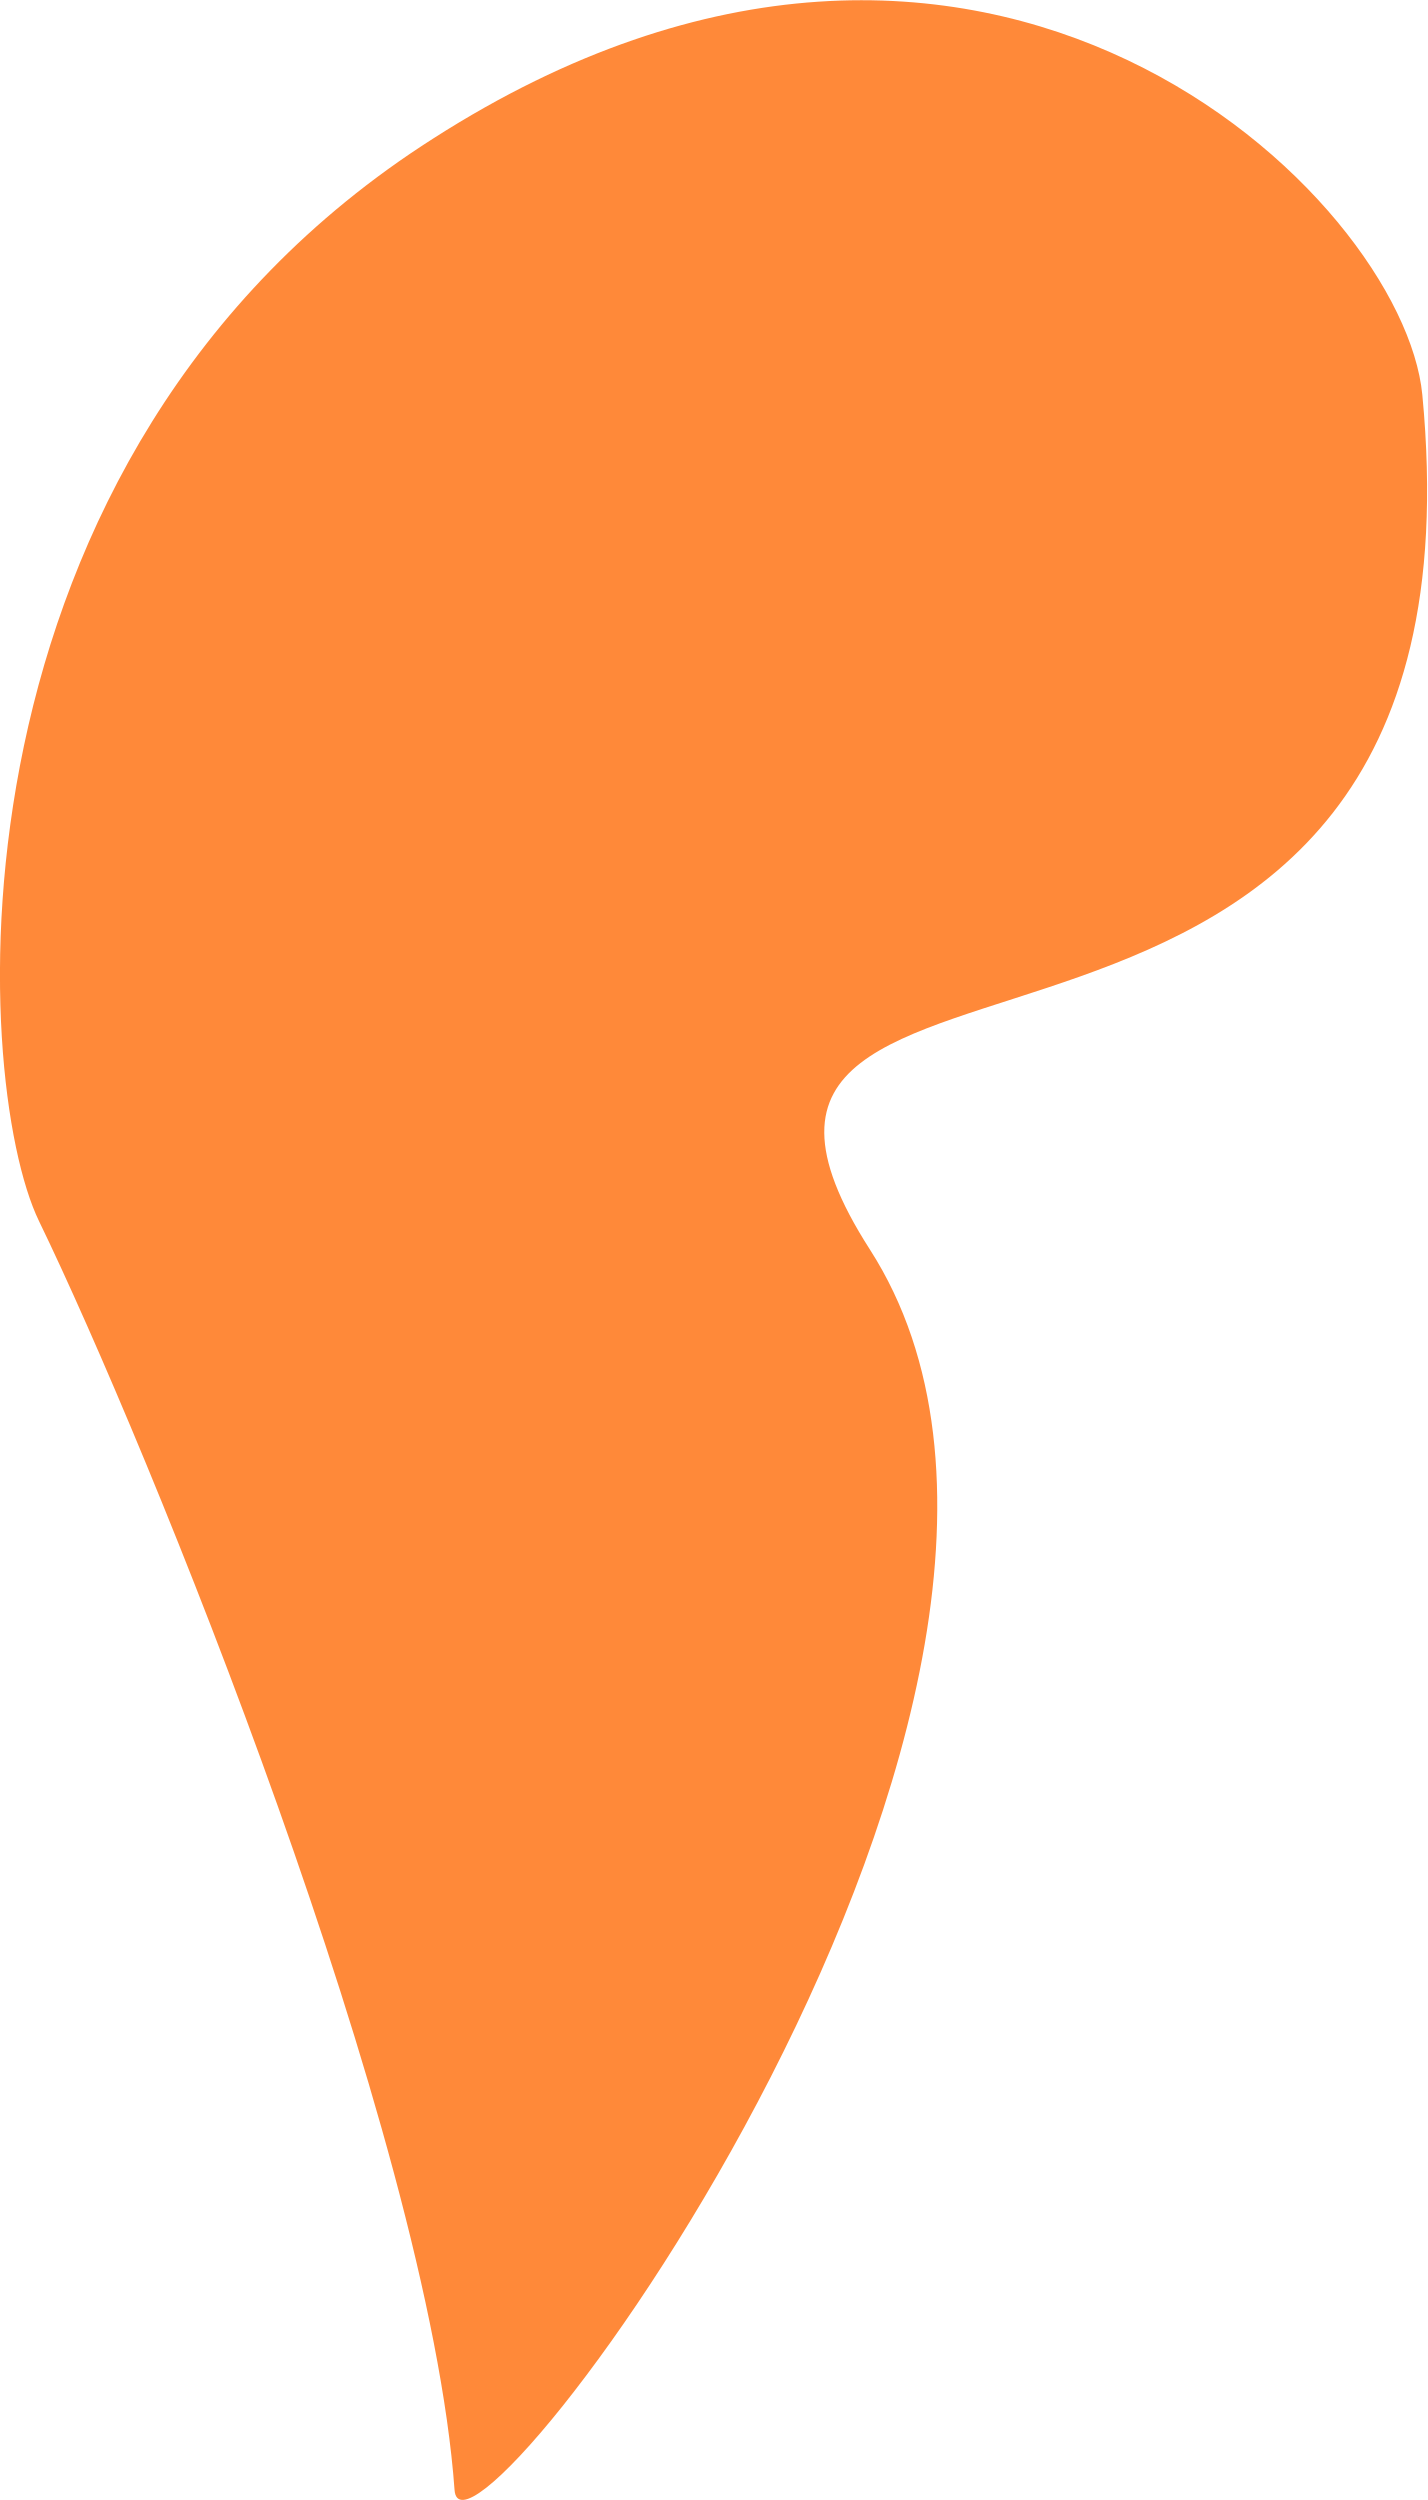
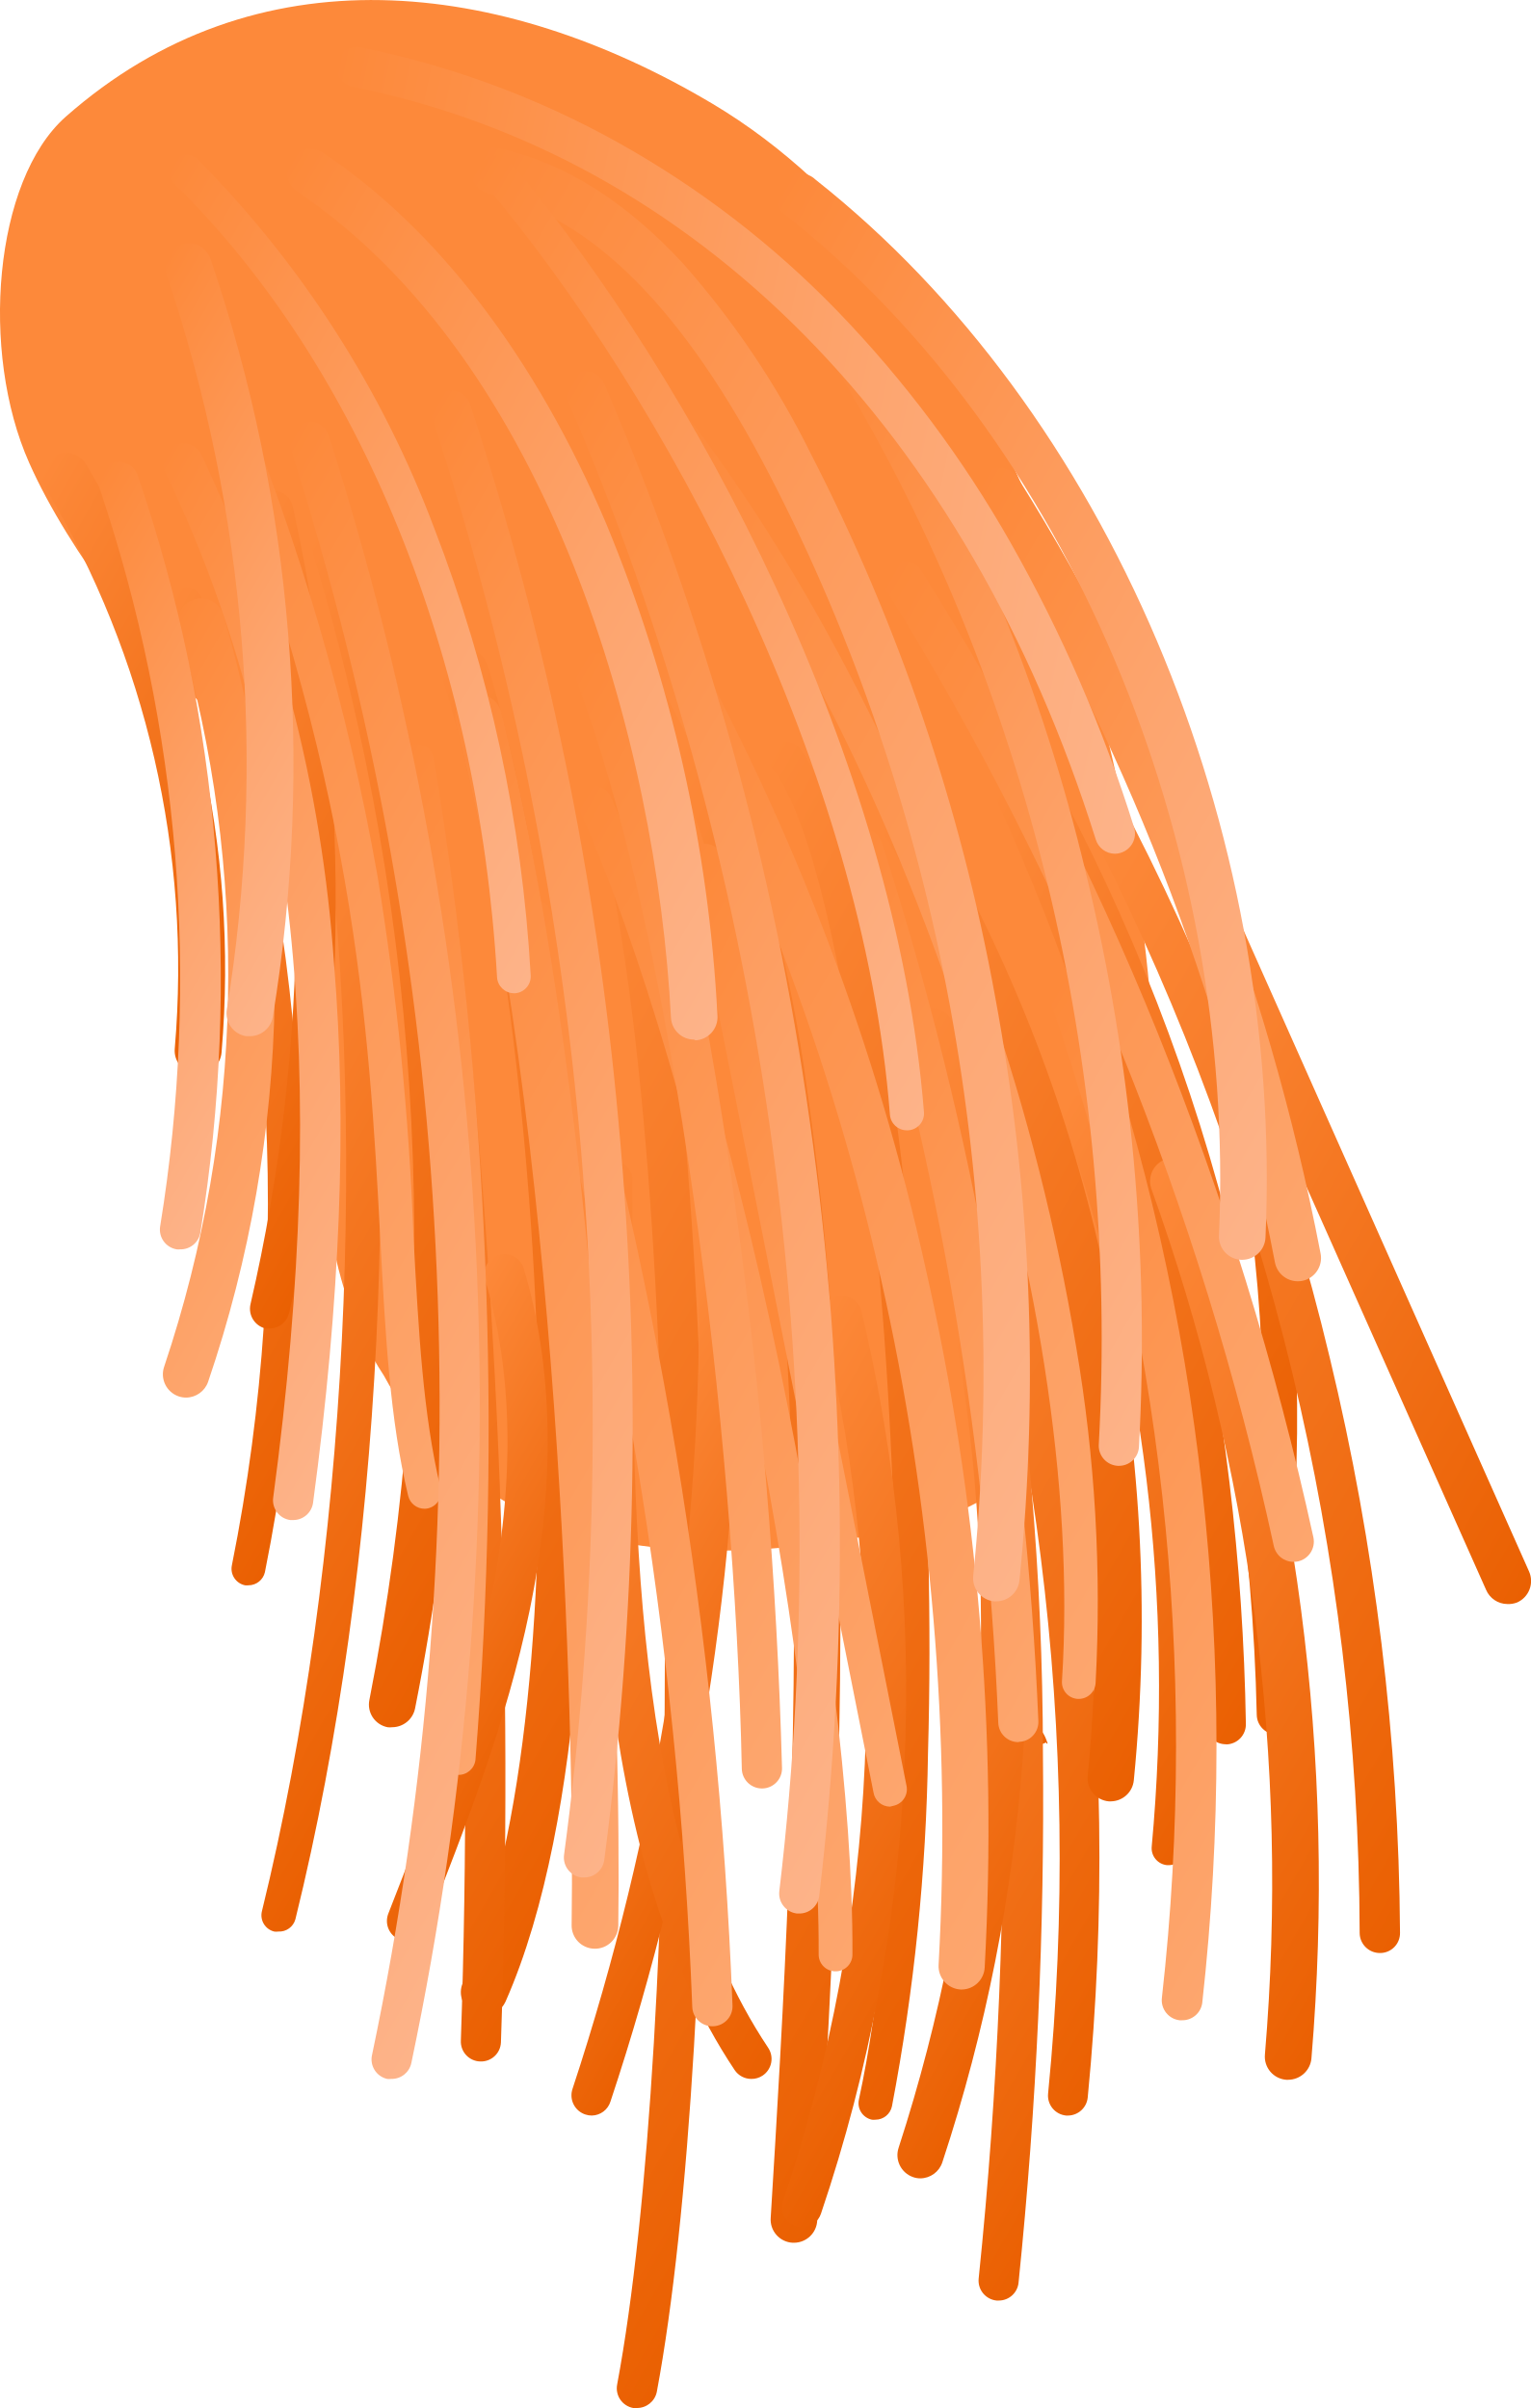
- <svg xmlns="http://www.w3.org/2000/svg" viewBox="0 0 94.66 165.82">
+ <svg xmlns="http://www.w3.org/2000/svg" xmlns:xlink="http://www.w3.org/1999/xlink" viewBox="0 0 106.95 168.3">
  <defs>
-     <style>.cls-1{fill:#ff8939;}</style>
+     <style>.cls-1{fill:#fd893a;}.cls-2{fill:url(#linear-gradient);}.cls-3{fill:url(#linear-gradient-2);}.cls-4{fill:url(#linear-gradient-3);}.cls-5{fill:url(#linear-gradient-4);}.cls-6{fill:url(#linear-gradient-5);}.cls-7{fill:url(#linear-gradient-6);}.cls-8{fill:url(#linear-gradient-7);}.cls-9{fill:url(#linear-gradient-8);}.cls-10{fill:url(#linear-gradient-9);}.cls-11{fill:url(#linear-gradient-10);}.cls-12{fill:url(#linear-gradient-11);}.cls-13{fill:url(#linear-gradient-12);}.cls-14{fill:url(#linear-gradient-13);}.cls-15{fill:url(#linear-gradient-14);}.cls-16{fill:url(#linear-gradient-15);}.cls-17{fill:url(#linear-gradient-16);}.cls-18{fill:url(#linear-gradient-17);}.cls-19{fill:url(#linear-gradient-18);}.cls-20{fill:url(#linear-gradient-19);}.cls-21{fill:url(#linear-gradient-20);}.cls-22{fill:url(#linear-gradient-21);}.cls-23{fill:url(#linear-gradient-22);}.cls-24{fill:url(#linear-gradient-23);}.cls-25{fill:url(#linear-gradient-24);}.cls-26{fill:url(#linear-gradient-25);}.cls-27{fill:url(#linear-gradient-26);}.cls-28{fill:url(#linear-gradient-27);}.cls-29{fill:url(#linear-gradient-28);}.cls-30{fill:url(#linear-gradient-29);}.cls-31{fill:url(#linear-gradient-30);}.cls-32{fill:url(#linear-gradient-31);}.cls-33{fill:url(#linear-gradient-32);}.cls-34{fill:url(#linear-gradient-33);}.cls-35{fill:url(#linear-gradient-34);}.cls-36{fill:url(#linear-gradient-35);}.cls-37{fill:url(#linear-gradient-36);}.cls-38{fill:url(#linear-gradient-37);}.cls-39{fill:url(#linear-gradient-38);}.cls-40{fill:url(#linear-gradient-39);}.cls-41{fill:url(#linear-gradient-40);}.cls-42{fill:url(#linear-gradient-41);}.cls-43{fill:url(#linear-gradient-42);}.cls-44{fill:url(#linear-gradient-43);}.cls-45{fill:url(#linear-gradient-44);}.cls-46{fill:url(#linear-gradient-45);}.cls-47{fill:url(#linear-gradient-46);}.cls-48{fill:url(#linear-gradient-47);}.cls-49{fill:url(#linear-gradient-48);}.cls-50{fill:url(#linear-gradient-49);}.cls-51{fill:url(#linear-gradient-50);}.cls-52{fill:url(#linear-gradient-51);}.cls-53{fill:url(#linear-gradient-52);}.cls-54{fill:url(#linear-gradient-53);}</style>
+     <linearGradient id="linear-gradient" x1="70.31" y1="121.61" x2="73.21" y2="121.61" gradientUnits="userSpaceOnUse">
+       <stop offset="0" stop-color="#fd893a" />
+       <stop offset="1" stop-color="#ea6002" />
+     </linearGradient>
+     <linearGradient id="linear-gradient-2" x1="61.1" y1="61.47" x2="101.83" y2="84.98" xlink:href="#linear-gradient" />
+     <linearGradient id="linear-gradient-3" x1="57.56" y1="76.05" x2="99.09" y2="100.03" xlink:href="#linear-gradient" />
+     <linearGradient id="linear-gradient-4" x1="49.06" y1="97.15" x2="90.8" y2="121.25" xlink:href="#linear-gradient" />
+     <linearGradient id="linear-gradient-5" x1="34.31" y1="86.3" x2="81.75" y2="113.69" xlink:href="#linear-gradient" />
+     <linearGradient id="linear-gradient-6" x1="26.08" y1="89.04" x2="78.16" y2="119.1" xlink:href="#linear-gradient" />
+     <linearGradient id="linear-gradient-7" x1="11.3" y1="80.5" x2="55.04" y2="105.75" xlink:href="#linear-gradient" />
+     <linearGradient id="linear-gradient-8" x1="12.9" y1="92.72" x2="51.23" y2="114.86" xlink:href="#linear-gradient" />
+     <linearGradient id="linear-gradient-9" x1="4.41" y1="83.6" x2="38.47" y2="103.26" xlink:href="#linear-gradient" />
+     <linearGradient id="linear-gradient-10" x1="-2.09" y1="65.93" x2="32.43" y2="85.87" xlink:href="#linear-gradient" />
+     <linearGradient id="linear-gradient-11" x1="-4.36" y1="45.52" x2="22.77" y2="61.19" xlink:href="#linear-gradient" />
+     <linearGradient id="linear-gradient-12" x1="64.04" y1="95.16" x2="93" y2="111.88" xlink:href="#linear-gradient" />
+     <linearGradient id="linear-gradient-13" x1="62.36" y1="82.37" x2="111.95" y2="111" xlink:href="#linear-gradient" />
+     <linearGradient id="linear-gradient-14" x1="51.38" y1="112.45" x2="86.72" y2="132.86" xlink:href="#linear-gradient" />
+     <linearGradient id="linear-gradient-15" x1="17.68" y1="96.25" x2="69.6" y2="126.22" xlink:href="#linear-gradient" />
+     <linearGradient id="linear-gradient-16" x1="5.76" y1="55.94" x2="32.18" y2="71.2" xlink:href="#linear-gradient" />
+     <linearGradient id="linear-gradient-17" x1="4.93" y1="66.7" x2="45.88" y2="90.34" xlink:href="#linear-gradient" />
+     <linearGradient id="linear-gradient-18" x1="49.33" y1="78.81" x2="91.65" y2="103.24" xlink:href="#linear-gradient" />
+     <linearGradient id="linear-gradient-19" x1="55.87" y1="71.49" x2="103.03" y2="98.71" xlink:href="#linear-gradient" />
+     <linearGradient id="linear-gradient-20" x1="35.77" y1="112.55" x2="55.86" y2="124.15" xlink:href="#linear-gradient" />
+     <linearGradient id="linear-gradient-21" x1="29.49" y1="102.72" x2="65.79" y2="123.68" xlink:href="#linear-gradient" />
+     <linearGradient id="linear-gradient-22" x1="43.78" y1="115.24" x2="71.1" y2="131.01" xlink:href="#linear-gradient" />
+     <linearGradient id="linear-gradient-23" x1="54.29" y1="115.26" x2="78.52" y2="129.25" xlink:href="#linear-gradient" />
+     <linearGradient id="linear-gradient-24" x1="68.32" y1="102.91" x2="103.68" y2="123.32" xlink:href="#linear-gradient" />
+     <linearGradient id="linear-gradient-25" x1="23.39" y1="106.78" x2="40.29" y2="116.53" xlink:href="#linear-gradient" />
+     <linearGradient id="linear-gradient-26" x1="75.02" y1="75.28" x2="114.4" y2="98.01" xlink:href="#linear-gradient" />
+     <linearGradient id="linear-gradient-27" x1="1.09" y1="62.56" x2="25.94" y2="76.9" gradientUnits="userSpaceOnUse">
+       <stop offset="0" stop-color="#fd893a" />
+       <stop offset="0.46" stop-color="#fd9754" />
+       <stop offset="1" stop-color="#fda66e" />
+     </linearGradient>
+     <linearGradient id="linear-gradient-28" x1="-0.59" y1="52.5" x2="45.54" y2="79.13" xlink:href="#linear-gradient-27" />
+     <linearGradient id="linear-gradient-29" x1="13.43" y1="78.16" x2="47.77" y2="97.99" xlink:href="#linear-gradient-27" />
+     <linearGradient id="linear-gradient-30" x1="21.05" y1="89.27" x2="65.87" y2="115.15" xlink:href="#linear-gradient-27" />
+     <linearGradient id="linear-gradient-31" x1="25.23" y1="82.1" x2="74.71" y2="110.67" xlink:href="#linear-gradient-27" />
+     <linearGradient id="linear-gradient-32" x1="27.41" y1="74.14" x2="86.07" y2="108.01" xlink:href="#linear-gradient-27" />
+     <linearGradient id="linear-gradient-33" x1="29.67" y1="55.19" x2="91.98" y2="91.16" xlink:href="#linear-gradient-27" />
+     <linearGradient id="linear-gradient-34" x1="50.86" y1="59.21" x2="102.75" y2="89.17" xlink:href="#linear-gradient-27" />
+     <linearGradient id="linear-gradient-35" x1="59.41" y1="49.14" x2="101.06" y2="73.19" xlink:href="#linear-gradient-27" />
+     <linearGradient id="linear-gradient-36" x1="59.46" y1="93.72" x2="97.96" y2="115.95" xlink:href="#linear-gradient-27" />
+     <linearGradient id="linear-gradient-37" x1="14.72" y1="79.22" x2="60.21" y2="105.49" xlink:href="#linear-gradient-27" />
+     <linearGradient id="linear-gradient-38" x1="25.22" y1="72.51" x2="69.58" y2="98.13" xlink:href="#linear-gradient-27" />
+     <linearGradient id="linear-gradient-39" x1="35.82" y1="81.15" x2="75.65" y2="104.14" xlink:href="#linear-gradient-27" />
+     <linearGradient id="linear-gradient-40" x1="47.27" y1="79.24" x2="84.2" y2="100.56" xlink:href="#linear-gradient-27" />
+     <linearGradient id="linear-gradient-41" x1="42.73" y1="33.58" x2="100.07" y2="66.69" gradientUnits="userSpaceOnUse">
+       <stop offset="0" stop-color="#fd893a" />
+       <stop offset="0.63" stop-color="#fda56f" />
+       <stop offset="1" stop-color="#fdb389" />
+     </linearGradient>
+     <linearGradient id="linear-gradient-42" x1="44.56" y1="49.1" x2="93.48" y2="77.35" xlink:href="#linear-gradient-41" />
+     <linearGradient id="linear-gradient-43" x1="16.54" y1="40.12" x2="88.14" y2="81.46" xlink:href="#linear-gradient-41" />
+     <linearGradient id="linear-gradient-44" x1="18.84" y1="62.79" x2="77.93" y2="96.9" xlink:href="#linear-gradient-41" />
+     <linearGradient id="linear-gradient-45" x1="9.61" y1="63.97" x2="62.74" y2="94.64" xlink:href="#linear-gradient-41" />
+     <linearGradient id="linear-gradient-46" x1="-3.36" y1="71.32" x2="52.31" y2="103.46" xlink:href="#linear-gradient-41" />
+     <linearGradient id="linear-gradient-47" x1="-3.14" y1="57.17" x2="36.43" y2="80.02" xlink:href="#linear-gradient-41" />
+     <linearGradient id="linear-gradient-48" x1="-3.66" y1="51.71" x2="24.55" y2="68" xlink:href="#linear-gradient-41" />
+     <linearGradient id="linear-gradient-49" x1="1.03" y1="36.48" x2="29.62" y2="52.98" xlink:href="#linear-gradient-41" />
+     <linearGradient id="linear-gradient-50" x1="2.66" y1="27.53" x2="46.24" y2="52.69" xlink:href="#linear-gradient-41" />
+     <linearGradient id="linear-gradient-51" x1="10.78" y1="27.49" x2="59.34" y2="55.53" xlink:href="#linear-gradient-41" />
+     <linearGradient id="linear-gradient-52" x1="22.96" y1="29.89" x2="75.05" y2="59.96" xlink:href="#linear-gradient-41" />
+     <linearGradient id="linear-gradient-53" x1="1360.89" y1="1566.82" x2="1417.84" y2="1599.7" gradientTransform="translate(-1761.77 -1040.71) rotate(-18.13)" xlink:href="#linear-gradient-41" />
  </defs>
  <g id="Layer_2" data-name="Layer 2">
    <g id="Layer_1-2" data-name="Layer 1">
-       <path class="cls-1" d="M94.34,26.19c-1.25-13.08-29-40.45-65.61-17C-4.25,30.2-1.95,71.63,2.59,81c7.19,14.82,25.85,60.58,27.56,84.16.55,7.62,46.18-53.23,27.55-82.28C40.94,56.76,99.45,79.59,94.34,26.19Z" />
+       <path class="cls-1" d="M80.71,75.25c-.95-25.48-11-56.14-30.93-68C35-1.54,17.88-3.58,4.58,8.17c-5,4.44-6,16.41-2.54,24.18,2.75,6.22,8.77,13.95,13.25,18C26.45,61.54,18.1,82.9,26.82,96.14c7.78,14.34,24.49,13.32,37,10.57C76.11,103.81,82,89,80.71,75.25Z" />
+       <path class="cls-2" d="M70.57,122.84c-.06-.16-.11-.27-.13-.34a1.39,1.39,0,0,1,.19-1.49l.52-.64.81.15c.84.15,1.07.84,1.24,1.34v0l-.09,0v-.08l-1.24.49-1.28.43,0,.06Z" />
+       <path class="cls-3" d="M89.33,105.45h-.06a1.17,1.17,0,0,1-1.12-1.23c1-21.62-4.64-44-15.55-61.42a1.18,1.18,0,0,1,2-1.25A104.11,104.11,0,0,1,87.16,71.33a112.51,112.51,0,0,1,3.35,33A1.18,1.18,0,0,1,89.33,105.45Z" />
+       <path class="cls-4" d="M85.65,121.91a1.41,1.41,0,0,1-1.41-1.38A161.65,161.65,0,0,0,69.73,56.16,1.4,1.4,0,1,1,72.28,55a164.48,164.48,0,0,1,14.77,65.49,1.4,1.4,0,0,1-1.38,1.43Z" />
+       <path class="cls-5" d="M74.63,147.86h-.14a1.4,1.4,0,0,1-1.26-1.53,168,168,0,0,0-9.31-73.89,1.4,1.4,0,1,1,2.63-1,167.17,167.17,0,0,1,8.91,36.84A172.14,172.14,0,0,1,76,146.59,1.4,1.4,0,0,1,74.63,147.86Z" />
+       <path class="cls-6" d="M61.17,148.15a1.07,1.07,0,0,1-.25,0,1.18,1.18,0,0,1-.91-1.4C65.8,120,61,62.85,54,53.74a1.18,1.18,0,1,1,1.87-1.44C60.21,58,63,77.37,64.16,93.62c.7,9.84.94,19.83.68,28.9a142.84,142.84,0,0,1-2.52,24.7A1.18,1.18,0,0,1,61.17,148.15Z" />
+       <path class="cls-7" d="M55.48,156.75h-.1A1.62,1.62,0,0,1,53.85,155c1.7-27.85,4.55-74.46-6.6-101.38a1.63,1.63,0,0,1,3-1.25A102.38,102.38,0,0,1,56.36,75.9,228.72,228.72,0,0,1,58.59,103c.53,19.14-.68,39-1.49,52.19A1.63,1.63,0,0,1,55.48,156.75Z" />
+       <path class="cls-8" d="M33.83,140.87a1.7,1.7,0,0,1-.66-.14,1.63,1.63,0,0,1-.83-2.15c8.95-20.23,5.33-69.21-1.39-91.09a1.63,1.63,0,0,1,3.12-1C37.58,58,40.16,76,40.78,93.54c.42,11.75.27,33.39-5.46,46.36A1.65,1.65,0,0,1,33.83,140.87Z" />
+       <path class="cls-9" d="M33.55,144.08h0a1.39,1.39,0,0,1-1.35-1.45,537,537,0,0,0-3-77.57A1.4,1.4,0,1,1,32,64.75a538.45,538.45,0,0,1,3,78A1.39,1.39,0,0,1,33.55,144.08Z" />
+       <path class="cls-10" d="M19.45,135a1,1,0,0,1-.29,0,1.17,1.17,0,0,1-.86-1.42c6-24.46,7.56-55.27,4-80.39a1.18,1.18,0,0,1,2.34-.33c3.64,25.4,2.1,56.55-4,81.28A1.17,1.17,0,0,1,19.45,135Z" />
+       <path class="cls-11" d="M17.36,110.8a1,1,0,0,1-.24,0,1.18,1.18,0,0,1-.92-1.39,128.89,128.89,0,0,0-4.33-66.81,1.17,1.17,0,0,1,.73-1.5,1.18,1.18,0,0,1,1.5.73,131.37,131.37,0,0,1,4.41,68.05A1.18,1.18,0,0,1,17.36,110.8Z" />
+       <path class="cls-12" d="M13.83,75.05h-.14a1.62,1.62,0,0,1-1.48-1.76,65.43,65.43,0,0,0-9-39.13A1.63,1.63,0,1,1,6,32.43a68.78,68.78,0,0,1,9.48,41.13A1.62,1.62,0,0,1,13.83,75.05Z" />
+       <path class="cls-13" d="M81.65,130.36h-.11a1.19,1.19,0,0,1-1.07-1.29,121,121,0,0,0-6.19-50.83,1.18,1.18,0,1,1,2.22-.78,123.28,123.28,0,0,1,6.32,51.83A1.17,1.17,0,0,1,81.65,130.36Z" />
+       <path class="cls-14" d="M96.42,136.5A1.41,1.41,0,0,1,95,135.11a169.3,169.3,0,0,0-18.36-76.2,1.41,1.41,0,1,1,2.5-1.29A166.29,166.29,0,0,1,92.91,94.89a176.33,176.33,0,0,1,4.91,40.2,1.39,1.39,0,0,1-1.39,1.41Z" />
+       <path class="cls-15" d="M69.78,160.79h-.15a1.4,1.4,0,0,1-1.25-1.54c2.72-26.27,2.18-53.59-1.44-73.08a1.4,1.4,0,0,1,2.76-.51,218.14,218.14,0,0,1,3.17,36.84,329.78,329.78,0,0,1-1.7,37A1.39,1.39,0,0,1,69.78,160.79Z" />
+       <path class="cls-16" d="M44.5,168.3l-.26,0a1.4,1.4,0,0,1-1.12-1.64c2.23-11.89,3.5-33.21,3.32-55.63-.21-24.15-2-44.22-5-55.06a1.41,1.41,0,0,1,2.71-.75c3,11.07,4.9,31.4,5.1,55.79.19,22.59-1.1,44.11-3.36,56.17A1.41,1.41,0,0,1,44.5,168.3Z" />
+       <path class="cls-17" d="M18.87,92.85l-.32,0a1.42,1.42,0,0,1-1.05-1.69A124.5,124.5,0,0,0,17.71,36a1.4,1.4,0,1,1,2.74-.62,126.8,126.8,0,0,1,3,28.21,126.52,126.52,0,0,1-3.25,28.18A1.4,1.4,0,0,1,18.87,92.85Z" />
+       <path class="cls-18" d="M27.4,120.72a1.22,1.22,0,0,1-.32,0,1.61,1.61,0,0,1-1.27-1.91,166.37,166.37,0,0,0-4-80.34,1.63,1.63,0,1,1,3.11-1A165.8,165.8,0,0,1,32,78.1a167.87,167.87,0,0,1-3,41.31A1.64,1.64,0,0,1,27.4,120.72Z" />
+       <path class="cls-19" d="M77.63,125.9h-.16A1.62,1.62,0,0,1,76,124.11c2.25-22.82-2.87-46.69-14.05-65.5A1.63,1.63,0,1,1,64.76,57,106.68,106.68,0,0,1,77.22,89.16a114.47,114.47,0,0,1,2,35.27A1.63,1.63,0,0,1,77.63,125.9Z" />
+       <path class="cls-20" d="M89.21,121.23a1.4,1.4,0,0,1-1.4-1.37C87.28,95.46,80.42,71,68.48,51.09a1.4,1.4,0,0,1,2.41-1.44A137.28,137.28,0,0,1,85.14,83a147.59,147.59,0,0,1,5.48,36.77,1.41,1.41,0,0,1-1.38,1.43Z" />
+       <path class="cls-21" d="M41.35,147.86a1.39,1.39,0,0,1-.44-.07A1.41,1.41,0,0,1,40,146a175.79,175.79,0,0,0,8.85-55.76,1.41,1.41,0,0,1,1.4-1.41h0a1.4,1.4,0,0,1,1.4,1.4,179.65,179.65,0,0,1-2.22,28.83,174.43,174.43,0,0,1-6.78,27.83A1.39,1.39,0,0,1,41.35,147.86Z" />
+       <path class="cls-22" d="M52.5,145.3a1.4,1.4,0,0,1-1.17-.62c-10.11-15.15-10-39.34-9.95-58.78V82.5a1.41,1.41,0,0,1,1.41-1.41h0a1.41,1.41,0,0,1,1.4,1.41c0,1.12,0,2.26,0,3.41-.06,19.06-.14,42.78,9.48,57.21a1.4,1.4,0,0,1-.39,1.95A1.38,1.38,0,0,1,52.5,145.3Z" />
+       <path class="cls-23" d="M56.05,155.67a1.39,1.39,0,0,1-1.33-1.85,111.39,111.39,0,0,0,2.74-61.51,1.4,1.4,0,0,1,2.73-.66,114,114,0,0,1,3,31.81,112.41,112.41,0,0,1-5.83,31.26A1.39,1.39,0,0,1,56.05,155.67Z" />
+       <path class="cls-24" d="M64.3,152.25a1.52,1.52,0,0,1-.51-.09,1.63,1.63,0,0,1-1-2.06A117.66,117.66,0,0,0,66.9,94.16a1.63,1.63,0,1,1,3.21-.55,120.36,120.36,0,0,1,1.36,29.11,117.71,117.71,0,0,1-5.63,28.41A1.63,1.63,0,0,1,64.3,152.25Z" />
+       <path class="cls-25" d="M90,145.36h-.13a1.62,1.62,0,0,1-1.49-1.76,143.26,143.26,0,0,0-7.94-60.53,1.63,1.63,0,0,1,3.06-1.12,146.58,146.58,0,0,1,8.13,61.92A1.64,1.64,0,0,1,90,145.36Z" />
+       <path class="cls-26" d="M28.44,135.66a1.58,1.58,0,0,1-.52-.09,1.41,1.41,0,0,1-.79-1.82c2.73-7,5.56-14.19,7.12-21.74,1.72-8.32,1.6-16.11-.35-22.55a1.4,1.4,0,1,1,2.69-.81c2.08,6.88,2.23,15.16.41,23.93-1.61,7.78-4.48,15.11-7.26,22.19A1.39,1.39,0,0,1,28.44,135.66Z" />
+       <path class="cls-27" d="M105.32,112.11a1.63,1.63,0,0,1-1.49-1L82.61,63.47a1.63,1.63,0,0,1,3-1.32l21.22,47.67A1.64,1.64,0,0,1,106,112,1.7,1.7,0,0,1,105.32,112.11Z" />
+       <path class="cls-28" d="M13,97.68a1.6,1.6,0,0,1-.53-.09,1.63,1.63,0,0,1-1-2.07,86.16,86.16,0,0,0,1-51.64,1.63,1.63,0,0,1,3.12-.94,87.78,87.78,0,0,1,3.6,26.93,87.24,87.24,0,0,1-4.65,26.71A1.64,1.64,0,0,1,13,97.68Z" />
+       <path class="cls-29" d="M29.67,105.45a1.18,1.18,0,0,1-1.15-.9c-1.28-5.33-1.59-11.19-1.95-18C25.8,72,24.83,53.93,14.2,27.8a1.18,1.18,0,1,1,2.18-.89,164.46,164.46,0,0,1,10,34.33,202.33,202.33,0,0,1,2.51,25.21c.36,6.67.67,12.43,1.89,17.55a1.17,1.17,0,0,1-.87,1.42A1.24,1.24,0,0,1,29.67,105.45Z" />
+       <path class="cls-30" d="M32,124.05H32a1.17,1.17,0,0,1-1.08-1.27A286.89,286.89,0,0,0,28,53.48a1.18,1.18,0,1,1,2.32-.39A289.14,289.14,0,0,1,33.22,123,1.19,1.19,0,0,1,32,124.05Z" />
+       <path class="cls-31" d="M49.77,141.62a1.4,1.4,0,0,1-1.4-1.34A305.62,305.62,0,0,0,35.81,64.6a1.4,1.4,0,0,1,2.69-.81,308.47,308.47,0,0,1,12.68,76.37,1.4,1.4,0,0,1-1.35,1.46Z" />
+       <path class="cls-32" d="M58.37,137.78h0a1.17,1.17,0,0,1-1.17-1.18c.1-21.43-8.17-61-16.7-79.95a1.18,1.18,0,1,1,2.15-1c4.14,9.18,8.42,23.58,11.75,39.51s5.21,31,5.16,41.42A1.17,1.17,0,0,1,58.37,137.78Z" />
+       <path class="cls-33" d="M67.21,139.05h-.09a1.63,1.63,0,0,1-1.54-1.72c1.78-32.25-5.58-64.86-20.73-91.8a1.63,1.63,0,0,1,2.84-1.6,165.68,165.68,0,0,1,17,44.79,177.06,177.06,0,0,1,4.11,48.79A1.62,1.62,0,0,1,67.21,139.05Z" />
+       <path class="cls-34" d="M75.37,118.74H75.3a1.17,1.17,0,0,1-1.1-1.25c1.74-27.17-10.66-65-28.85-88a1.18,1.18,0,1,1,1.85-1.46C55.83,39,63.59,53.81,69.05,69.86a152,152,0,0,1,6.14,24.27,105.8,105.8,0,0,1,1.36,23.5A1.18,1.18,0,0,1,75.37,118.74Z" />
+       <path class="cls-35" d="M90.39,109.16A1.41,1.41,0,0,1,89,108.05,211,211,0,0,0,62,41.37a1.4,1.4,0,1,1,2.37-1.49A204.83,204.83,0,0,1,80.86,72.12a220.15,220.15,0,0,1,10.91,35.34,1.42,1.42,0,0,1-1.08,1.67A1.53,1.53,0,0,1,90.39,109.16Z" />
+       <path class="cls-36" d="M90.67,89.55a1.62,1.62,0,0,1-1.59-1.32,156.22,156.22,0,0,0-20.66-53,1.63,1.63,0,1,1,2.76-1.73A153.14,153.14,0,0,1,84.1,59.3a163.13,163.13,0,0,1,8.17,28.31A1.63,1.63,0,0,1,91,89.52,1.55,1.55,0,0,1,90.67,89.55Z" />
+       <path class="cls-37" d="M82.58,141.2h-.16a1.41,1.41,0,0,1-1.24-1.55,158.26,158.26,0,0,0-7.66-69.29,1.4,1.4,0,1,1,2.65-.93A158,158,0,0,1,84,104.09,162.25,162.25,0,0,1,84,140,1.4,1.4,0,0,1,82.58,141.2Z" />
+       <path class="cls-38" d="M41.54,136.2h0a1.62,1.62,0,0,1-1.6-1.65c.21-13.67-.82-55.41-8.09-84a1.63,1.63,0,0,1,3.16-.8c7.36,29,8.4,71.08,8.19,84.87A1.63,1.63,0,0,1,41.54,136.2Z" />
+       <path class="cls-39" d="M53.24,125a1.41,1.41,0,0,1-1.41-1.37c-.47-23.36-4.69-58-11.58-76.15a1.41,1.41,0,0,1,2.63-1c4.26,11.24,7,26.83,8.51,37.93a353.52,353.52,0,0,1,3.25,39.16A1.4,1.4,0,0,1,53.27,125Z" />
+       <path class="cls-40" d="M62.18,126.27a1.18,1.18,0,0,1-1.15-1l-12.9-64.9A1.16,1.16,0,0,1,49.05,59a1.18,1.18,0,0,1,1.39.92l12.9,64.9a1.18,1.18,0,0,1-.92,1.39Z" />
+       <path class="cls-41" d="M71.15,121.76a1.4,1.4,0,0,1-1.4-1.34A229.36,229.36,0,0,0,59,59.88,1.4,1.4,0,1,1,61.65,59a231.63,231.63,0,0,1,10.9,61.28,1.39,1.39,0,0,1-1.34,1.46Z" />
+       <path class="cls-42" d="M86.8,88.05h-.08a1.62,1.62,0,0,1-1.55-1.7C86.4,58.57,74.56,30.61,55,15.12a1.63,1.63,0,1,1,2-2.55C77.38,28.69,89.7,57.71,88.42,86.5A1.63,1.63,0,0,1,86.8,88.05Z" />
+       <path class="cls-43" d="M78.18,102.45H78.1A1.41,1.41,0,0,1,76.77,101c1.47-26.59-5-53.17-18.11-74.85a1.41,1.41,0,0,1,2.41-1.45A128,128,0,0,1,75.88,61.05a137.93,137.93,0,0,1,3.7,40.08A1.4,1.4,0,0,1,78.18,102.45Z" />
+       <path class="cls-44" d="M69.62,111.92h-.17A1.63,1.63,0,0,1,68,110.12c2.72-26.67-2.34-54-14.22-76.91-6-11.58-12.38-18-19.47-19.63A1.63,1.63,0,1,1,35,10.4c4.49,1,8.76,3.73,12.71,8a60.68,60.68,0,0,1,8.93,13.29A136.34,136.34,0,0,1,69.53,69.66a143.72,143.72,0,0,1,1.7,40.79A1.63,1.63,0,0,1,69.62,111.92Z" />
+       <path class="cls-45" d="M55.85,133.74h-.17a1.41,1.41,0,0,1-1.23-1.56C58.66,96.78,53.4,59.76,39.63,27.91a1.4,1.4,0,0,1,2.58-1.11A201.1,201.1,0,0,1,56.57,78.31a209.37,209.37,0,0,1,.67,54.2A1.4,1.4,0,0,1,55.85,133.74Z" />
+       <path class="cls-46" d="M40.81,131.22h-.19a1.41,1.41,0,0,1-1.21-1.58,226.45,226.45,0,0,0-9.2-100.4,1.41,1.41,0,1,1,2.67-.88A225.61,225.61,0,0,1,43.22,78.46a231.09,231.09,0,0,1-1,51.54A1.41,1.41,0,0,1,40.81,131.22Z" />
+       <path class="cls-47" d="M27.34,145.3a1.36,1.36,0,0,1-.29,0A1.4,1.4,0,0,1,26,143.6a220.36,220.36,0,0,0-5.7-112.29,1.4,1.4,0,1,1,2.67-.87,223.14,223.14,0,0,1,5.77,113.75A1.4,1.4,0,0,1,27.34,145.3Z" />
+       <path class="cls-48" d="M20.48,106.24h-.19a1.39,1.39,0,0,1-1.2-1.58C23.11,74.74,20.71,52,11.54,33a1.4,1.4,0,0,1,2.53-1.22,99.12,99.12,0,0,1,9.27,35.6c.92,11.16.44,23.49-1.47,37.68A1.4,1.4,0,0,1,20.48,106.24Z" />
+       <path class="cls-49" d="M12.58,87.32a.9.9,0,0,1-.23,0,1.4,1.4,0,0,1-1.16-1.61A107.41,107.41,0,0,0,7,34.25a1.41,1.41,0,1,1,2.66-.91,107.34,107.34,0,0,1,5.39,26A110.27,110.27,0,0,1,14,86.15,1.4,1.4,0,0,1,12.58,87.32Z" />
+       <path class="cls-50" d="M17.46,72.42l-.27,0a1.62,1.62,0,0,1-1.34-1.87,107.32,107.32,0,0,0-4.2-51.33,1.63,1.63,0,1,1,3.08-1.06,107.92,107.92,0,0,1,5.4,26.1,109.68,109.68,0,0,1-1.07,26.82A1.62,1.62,0,0,1,17.46,72.42Z" />
+       <path class="cls-51" d="M35.9,69.42a1.19,1.19,0,0,1-1.17-1.11c-1.32-22.46-9.54-42.68-22.56-55.48a1.18,1.18,0,1,1,1.66-1.68,73.3,73.3,0,0,1,16.5,25.74,102.56,102.56,0,0,1,6.75,31.28A1.18,1.18,0,0,1,36,69.42Z" />
+       <path class="cls-52" d="M48.5,72.66a1.62,1.62,0,0,1-1.62-1.54c-1-19.24-8.5-45.92-26.18-57.78a1.63,1.63,0,0,1,1.82-2.7C30.57,16,37.43,25,42.36,36.61A103.81,103.81,0,0,1,50.13,71a1.62,1.62,0,0,1-1.54,1.71Z" />
+       <path class="cls-53" d="M63.35,79a1.18,1.18,0,0,1-1.17-1.09C60.31,53.88,46.56,27.86,33.76,12.75a1.18,1.18,0,0,1,1.8-1.52c13,15.4,27.06,41.94,29,66.53A1.18,1.18,0,0,1,63.45,79Z" />
+       <path class="cls-54" d="M77.9,59.67a1.41,1.41,0,0,1-1.34-1c-9-28.66-28-47.84-52-52.62a1.41,1.41,0,0,1,.55-2.76A62.31,62.31,0,0,1,43.25,10,66.31,66.31,0,0,1,58.52,21.75,80.33,80.33,0,0,1,70.61,37.93a101.57,101.57,0,0,1,8.63,19.91,1.41,1.41,0,0,1-.92,1.76A1.23,1.23,0,0,1,77.9,59.67Z" />
    </g>
  </g>
</svg>
